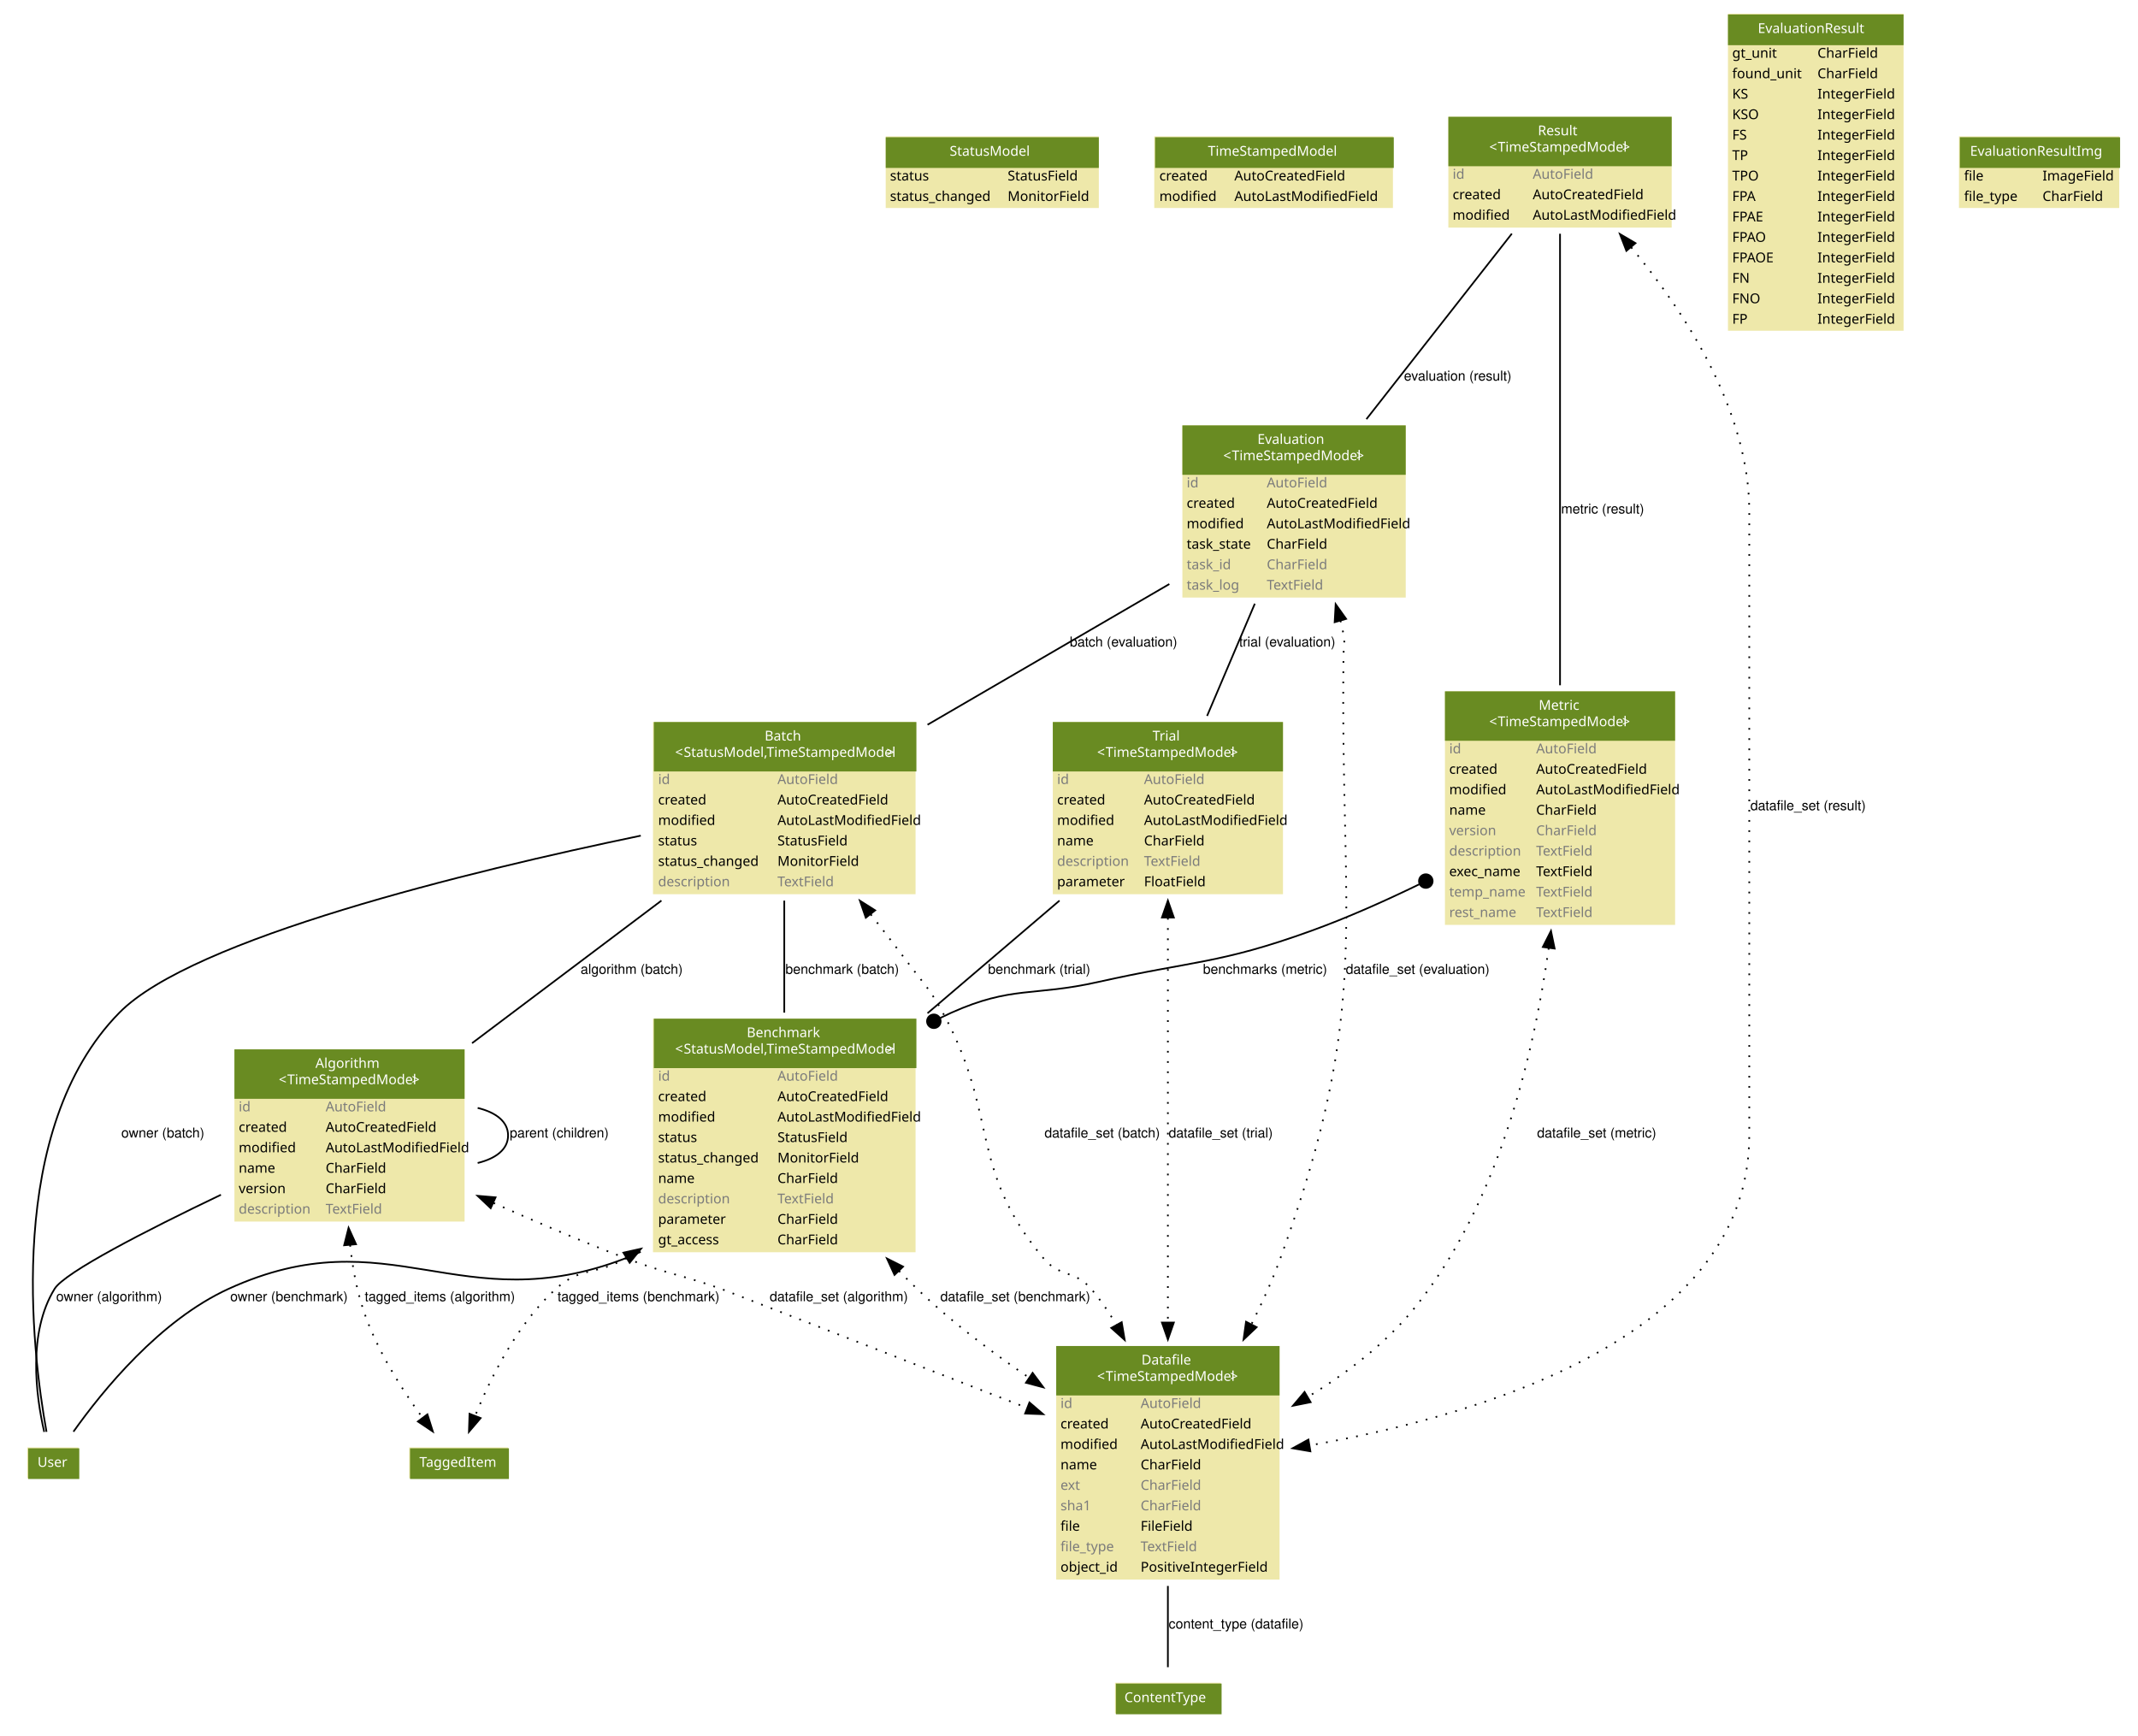
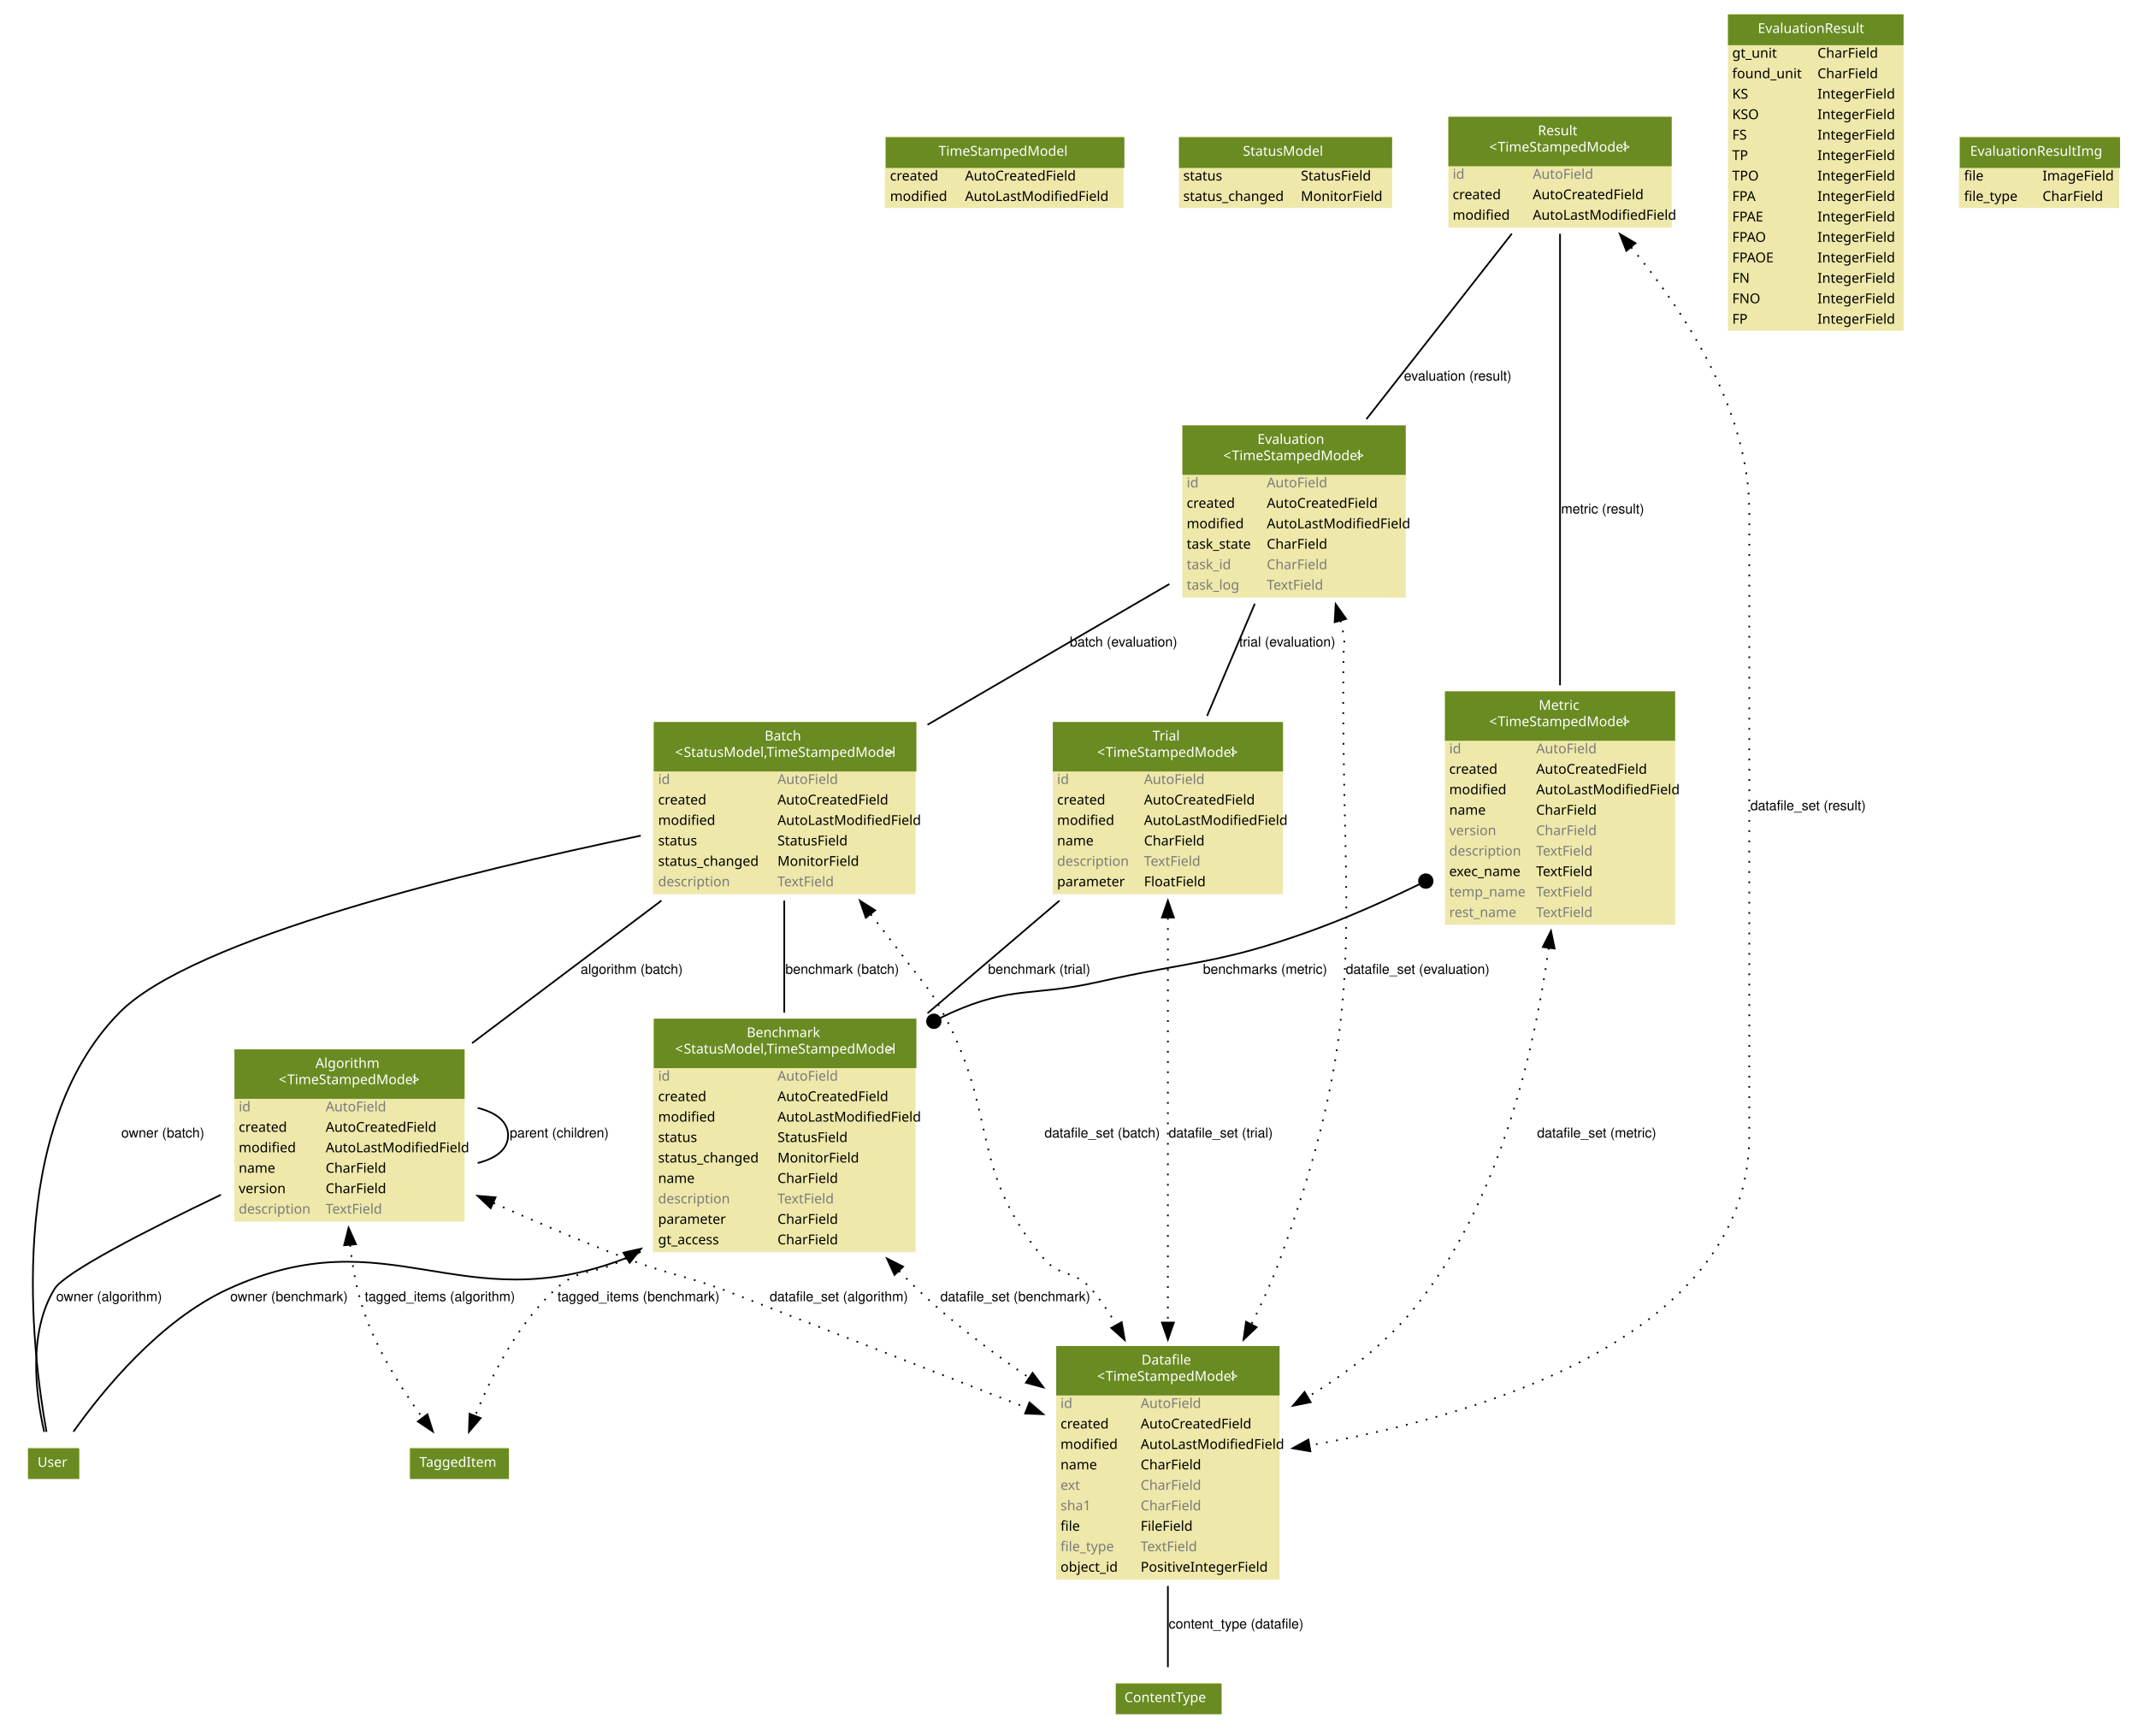
<svg xmlns="http://www.w3.org/2000/svg" width="1254pt" height="1018pt" viewBox="0.00 0.00 1254.00 1018.00">
  <g id="graph1" class="graph" transform="scale(1 1) rotate(0) translate(4 1014)">
    <polygon fill="white" stroke="white" points="-4,5 -4,-1014 1251,-1014 1251,5 -4,5" />
    <g id="node1" class="node">
-       <polygon fill="palegoldenrod" stroke="palegoldenrod" points="516,-892.5 516,-933.5 640,-933.5 640,-892.5 516,-892.5" />
-       <polygon fill="#698b22" stroke="#698b22" points="516,-916 516,-933 640,-933 640,-916 516,-916" />
-       <text text-anchor="start" x="553" y="-922.633" font-family="Helvetica Bold" font-size="8.00" fill="white">StatusModel</text>
-       <text text-anchor="start" x="518" y="-908.133" font-family="Helvetica Bold" font-size="8.00">status</text>
-       <text text-anchor="start" x="587" y="-908.133" font-family="Helvetica Bold" font-size="8.00">StatusField</text>
-       <text text-anchor="start" x="518" y="-896.133" font-family="Helvetica Bold" font-size="8.00">status_changed</text>
-       <text text-anchor="start" x="587" y="-896.133" font-family="Helvetica Bold" font-size="8.00">MonitorField</text>
+       <polygon fill="palegoldenrod" stroke="palegoldenrod" points="515.5,-892.5 515.5,-933.5 654.5,-933.5 654.5,-892.5 515.5,-892.5" />
+       <polygon fill="#698b22" stroke="#698b22" points="516,-916 516,-933 655,-933 655,-916 516,-916" />
+       <text text-anchor="start" x="546.5" y="-922.633" font-family="Helvetica Bold" font-size="8.00" fill="white">TimeStampedModel</text>
+       <text text-anchor="start" x="518" y="-908.133" font-family="Helvetica Bold" font-size="8.00">created</text>
+       <text text-anchor="start" x="562" y="-908.133" font-family="Helvetica Bold" font-size="8.00">AutoCreatedField</text>
+       <text text-anchor="start" x="518" y="-896.133" font-family="Helvetica Bold" font-size="8.00">modified</text>
+       <text text-anchor="start" x="562" y="-896.133" font-family="Helvetica Bold" font-size="8.00">AutoLastModifiedField</text>
    </g>
    <g id="node2" class="node">
-       <polygon fill="palegoldenrod" stroke="palegoldenrod" points="673.5,-892.5 673.5,-933.5 812.5,-933.5 812.5,-892.5 673.5,-892.5" />
-       <polygon fill="#698b22" stroke="#698b22" points="674,-916 674,-933 813,-933 813,-916 674,-916" />
-       <text text-anchor="start" x="704.5" y="-922.633" font-family="Helvetica Bold" font-size="8.00" fill="white">TimeStampedModel</text>
-       <text text-anchor="start" x="676" y="-908.133" font-family="Helvetica Bold" font-size="8.00">created</text>
-       <text text-anchor="start" x="720" y="-908.133" font-family="Helvetica Bold" font-size="8.00">AutoCreatedField</text>
-       <text text-anchor="start" x="676" y="-896.133" font-family="Helvetica Bold" font-size="8.00">modified</text>
-       <text text-anchor="start" x="720" y="-896.133" font-family="Helvetica Bold" font-size="8.00">AutoLastModifiedField</text>
+       <polygon fill="palegoldenrod" stroke="palegoldenrod" points="688,-892.5 688,-933.5 812,-933.5 812,-892.5 688,-892.5" />
+       <polygon fill="#698b22" stroke="#698b22" points="688,-916 688,-933 812,-933 812,-916 688,-916" />
+       <text text-anchor="start" x="725" y="-922.633" font-family="Helvetica Bold" font-size="8.00" fill="white">StatusModel</text>
+       <text text-anchor="start" x="690" y="-908.133" font-family="Helvetica Bold" font-size="8.00">status</text>
+       <text text-anchor="start" x="759" y="-908.133" font-family="Helvetica Bold" font-size="8.00">StatusField</text>
+       <text text-anchor="start" x="690" y="-896.133" font-family="Helvetica Bold" font-size="8.00">status_changed</text>
+       <text text-anchor="start" x="759" y="-896.133" font-family="Helvetica Bold" font-size="8.00">MonitorField</text>
    </g>
    <g id="node3" class="node">
      <polygon fill="palegoldenrod" stroke="palegoldenrod" points="134,-298 134,-398 268,-398 268,-298 134,-298" />
      <polygon fill="#698b22" stroke="#698b22" points="134,-370 134,-398 268,-398 268,-370 134,-370" />
      <text text-anchor="start" x="181" y="-387.633" font-family="Helvetica Bold" font-size="8.00" fill="white">Algorithm</text>
      <text text-anchor="start" x="159.5" y="-378.033" font-family="Helvetica Bold" font-size="8.00" fill="white">&lt;</text>
      <text text-anchor="start" x="164.5" y="-378.033" font-family="Helvetica Italic" font-size="8.00" fill="white">TimeStampedModel</text>
      <text text-anchor="start" x="237.5" y="-378.033" font-family="Helvetica Bold" font-size="8.00" fill="white">&gt;</text>
      <text text-anchor="start" x="136" y="-362.133" font-family="Helvetica Bold" font-size="8.00" fill="#7b7b7b">id</text>
      <text text-anchor="start" x="187" y="-362.133" font-family="Helvetica Bold" font-size="8.00" fill="#7b7b7b">AutoField</text>
      <text text-anchor="start" x="136" y="-350.133" font-family="Helvetica Italic" font-size="8.00">created</text>
      <text text-anchor="start" x="187" y="-350.133" font-family="Helvetica Italic" font-size="8.00">AutoCreatedField</text>
      <text text-anchor="start" x="136" y="-338.133" font-family="Helvetica Italic" font-size="8.00">modified</text>
      <text text-anchor="start" x="187" y="-338.133" font-family="Helvetica Italic" font-size="8.00">AutoLastModifiedField</text>
      <text text-anchor="start" x="136" y="-326.133" font-family="Helvetica Bold" font-size="8.00">name</text>
      <text text-anchor="start" x="187" y="-326.133" font-family="Helvetica Bold" font-size="8.00">CharField</text>
      <text text-anchor="start" x="136" y="-314.133" font-family="Helvetica Bold" font-size="8.00">version</text>
      <text text-anchor="start" x="187" y="-314.133" font-family="Helvetica Bold" font-size="8.00">CharField</text>
      <text text-anchor="start" x="136" y="-302.133" font-family="Helvetica Bold" font-size="8.00" fill="#7b7b7b">description</text>
      <text text-anchor="start" x="187" y="-302.133" font-family="Helvetica Bold" font-size="8.00" fill="#7b7b7b">TextField</text>
    </g>
-     <g id="edge4" class="edge">
+     <g id="edge2" class="edge">
      <path fill="none" stroke="black" d="M276.17,-364.15C286.84,-361.54 294,-356.16 294,-348 294,-339.84 286.84,-334.46 276.17,-331.85" />
      <text text-anchor="middle" x="324" y="-346.8" font-family="Helvetica,sans-Serif" font-size="8.00">parent (children)</text>
    </g>
-     <g id="node4" class="node">
+     <g id="node5" class="node">
      <polygon fill="palegoldenrod" stroke="palegoldenrod" points="616,-88 616,-224 746,-224 746,-88 616,-88" />
      <polygon fill="#698b22" stroke="#698b22" points="616,-196 616,-224 746,-224 746,-196 616,-196" />
      <text text-anchor="start" x="665.5" y="-213.633" font-family="Helvetica Bold" font-size="8.00" fill="white">Datafile</text>
      <text text-anchor="start" x="639.5" y="-204.033" font-family="Helvetica Bold" font-size="8.00" fill="white">&lt;</text>
      <text text-anchor="start" x="644.5" y="-204.033" font-family="Helvetica Italic" font-size="8.00" fill="white">TimeStampedModel</text>
      <text text-anchor="start" x="717.5" y="-204.033" font-family="Helvetica Bold" font-size="8.00" fill="white">&gt;</text>
      <text text-anchor="start" x="618" y="-188.133" font-family="Helvetica Bold" font-size="8.00" fill="#7b7b7b">id</text>
      <text text-anchor="start" x="665" y="-188.133" font-family="Helvetica Bold" font-size="8.00" fill="#7b7b7b">AutoField</text>
      <text text-anchor="start" x="618" y="-176.133" font-family="Helvetica Italic" font-size="8.00">created</text>
      <text text-anchor="start" x="665" y="-176.133" font-family="Helvetica Italic" font-size="8.00">AutoCreatedField</text>
      <text text-anchor="start" x="618" y="-164.133" font-family="Helvetica Italic" font-size="8.00">modified</text>
      <text text-anchor="start" x="665" y="-164.133" font-family="Helvetica Italic" font-size="8.00">AutoLastModifiedField</text>
      <text text-anchor="start" x="618" y="-152.133" font-family="Helvetica Bold" font-size="8.00">name</text>
      <text text-anchor="start" x="665" y="-152.133" font-family="Helvetica Bold" font-size="8.00">CharField</text>
      <text text-anchor="start" x="618" y="-140.133" font-family="Helvetica Bold" font-size="8.00" fill="#7b7b7b">ext</text>
      <text text-anchor="start" x="665" y="-140.133" font-family="Helvetica Bold" font-size="8.00" fill="#7b7b7b">CharField</text>
      <text text-anchor="start" x="618" y="-128.133" font-family="Helvetica Bold" font-size="8.00" fill="#7b7b7b">sha1</text>
      <text text-anchor="start" x="665" y="-128.133" font-family="Helvetica Bold" font-size="8.00" fill="#7b7b7b">CharField</text>
      <text text-anchor="start" x="618" y="-116.133" font-family="Helvetica Bold" font-size="8.00">file</text>
      <text text-anchor="start" x="665" y="-116.133" font-family="Helvetica Bold" font-size="8.00">FileField</text>
      <text text-anchor="start" x="618" y="-104.133" font-family="Helvetica Bold" font-size="8.00" fill="#7b7b7b">file_type</text>
      <text text-anchor="start" x="665" y="-104.133" font-family="Helvetica Bold" font-size="8.00" fill="#7b7b7b">TextField</text>
      <text text-anchor="start" x="618" y="-92.133" font-family="Helvetica Bold" font-size="8.00">object_id</text>
      <text text-anchor="start" x="665" y="-92.133" font-family="Helvetica Bold" font-size="8.00">PositiveIntegerField</text>
    </g>
-     <g id="edge2" class="edge">
+     <g id="edge4" class="edge">
      <path fill="none" stroke="black" stroke-dasharray="1,5" d="M285.48,-308.4C310.23,-297.36 337.5,-285.73 363,-276 387.42,-266.68 394.36,-266.75 419,-258 421.29,-257.19 522.35,-217.83 598.26,-188.25" />
      <polygon fill="black" stroke="black" points="283.811,-305.313 276.12,-312.6 286.676,-311.699 283.811,-305.313" />
      <polygon fill="black" stroke="black" points="599.805,-191.404 607.85,-184.51 597.262,-184.883 599.805,-191.404" />
      <text text-anchor="middle" x="488" y="-250.8" font-family="Helvetica,sans-Serif" font-size="8.00">datafile_set (algorithm)</text>
    </g>
    <g id="node7" class="node">
-       <polygon fill="palegoldenrod" stroke="palegoldenrod" points="12.5,-147.5 12.5,-164.5 41.5,-164.5 41.5,-147.5 12.5,-147.5" />
-       <polygon fill="#698b22" stroke="#698b22" points="13,-147 13,-164 42,-164 42,-147 13,-147" />
-       <text text-anchor="start" x="18" y="-153.633" font-family="Helvetica Bold" font-size="8.00" fill="white">User</text>
-     </g>
-     <g id="edge6" class="edge">
-       <path fill="none" stroke="black" d="M125.59,-313.21C81.76,-292.23 33.977,-267.74 28,-258 12.253,-232.34 16.979,-195.78 21.931,-174.11" />
-       <text text-anchor="middle" x="60" y="-250.8" font-family="Helvetica,sans-Serif" font-size="8.00">owner (algorithm)</text>
-     </g>
-     <g id="node9" class="node">
      <polygon fill="palegoldenrod" stroke="palegoldenrod" points="236.5,-147.5 236.5,-164.5 293.5,-164.5 293.5,-147.5 236.5,-147.5" />
      <polygon fill="#698b22" stroke="#698b22" points="237,-147 237,-164 294,-164 294,-147 237,-147" />
      <text text-anchor="start" x="242" y="-153.633" font-family="Helvetica Bold" font-size="8.00" fill="white">TaggedItem</text>
    </g>
-     <g id="edge8" class="edge">
+     <g id="edge6" class="edge">
      <path fill="none" stroke="black" stroke-dasharray="1,5" d="M201.35,-283.75C202.72,-271.02 205.08,-257.92 209,-246 216.58,-222.92 231.23,-199.72 243.65,-182.65" />
      <polygon fill="black" stroke="black" points="197.851,-283.579 200.45,-293.85 204.824,-284.2 197.851,-283.579" />
      <polygon fill="black" stroke="black" points="246.696,-184.422 249.89,-174.32 241.093,-180.225 246.696,-184.422" />
      <text text-anchor="middle" x="254" y="-250.8" font-family="Helvetica,sans-Serif" font-size="8.00">tagged_items (algorithm)</text>
+     </g>
+     <g id="node9" class="node">
+       <polygon fill="palegoldenrod" stroke="palegoldenrod" points="12.5,-147.5 12.5,-164.5 41.5,-164.5 41.5,-147.5 12.5,-147.5" />
+       <polygon fill="#698b22" stroke="#698b22" points="13,-147 13,-164 42,-164 42,-147 13,-147" />
+       <text text-anchor="start" x="18" y="-153.633" font-family="Helvetica Bold" font-size="8.00" fill="white">User</text>
+     </g>
+     <g id="edge8" class="edge">
+       <path fill="none" stroke="black" d="M125.59,-313.21C81.76,-292.23 33.977,-267.74 28,-258 12.253,-232.34 16.979,-195.78 21.931,-174.11" />
+       <text text-anchor="middle" x="60" y="-250.8" font-family="Helvetica,sans-Serif" font-size="8.00">owner (algorithm)</text>
    </g>
    <g id="node11" class="node">
      <polygon fill="palegoldenrod" stroke="palegoldenrod" points="650.5,-9.5 650.5,-26.5 711.5,-26.5 711.5,-9.5 650.5,-9.5" />
      <polygon fill="#698b22" stroke="#698b22" points="651,-9 651,-26 712,-26 712,-9 651,-9" />
      <text text-anchor="start" x="655.5" y="-15.633" font-family="Helvetica Bold" font-size="8.00" fill="white">ContentType</text>
    </g>
    <g id="edge10" class="edge">
      <path fill="none" stroke="black" d="M681,-83.767C681,-66.029 681,-48.576 681,-36.112" />
      <text text-anchor="middle" x="721" y="-58.8" font-family="Helvetica,sans-Serif" font-size="8.00">content_type (datafile)</text>
    </g>
    <g id="node13" class="node">
      <polygon fill="palegoldenrod" stroke="palegoldenrod" points="379.5,-280 379.5,-416 532.5,-416 532.5,-280 379.5,-280" />
      <polygon fill="#698b22" stroke="#698b22" points="380,-388 380,-416 533,-416 533,-388 380,-388" />
      <text text-anchor="start" x="434" y="-405.633" font-family="Helvetica Bold" font-size="8.00" fill="white">Benchmark</text>
      <text text-anchor="start" x="392" y="-396.033" font-family="Helvetica Bold" font-size="8.00" fill="white">&lt;</text>
      <text text-anchor="start" x="397" y="-396.033" font-family="Helvetica Italic" font-size="8.00" fill="white">StatusModel,TimeStampedModel</text>
      <text text-anchor="start" x="516" y="-396.033" font-family="Helvetica Bold" font-size="8.00" fill="white">&gt;</text>
      <text text-anchor="start" x="382" y="-380.133" font-family="Helvetica Bold" font-size="8.00" fill="#7b7b7b">id</text>
      <text text-anchor="start" x="452" y="-380.133" font-family="Helvetica Bold" font-size="8.00" fill="#7b7b7b">AutoField</text>
      <text text-anchor="start" x="382" y="-368.133" font-family="Helvetica Italic" font-size="8.00">created</text>
      <text text-anchor="start" x="452" y="-368.133" font-family="Helvetica Italic" font-size="8.00">AutoCreatedField</text>
      <text text-anchor="start" x="382" y="-356.133" font-family="Helvetica Italic" font-size="8.00">modified</text>
      <text text-anchor="start" x="452" y="-356.133" font-family="Helvetica Italic" font-size="8.00">AutoLastModifiedField</text>
      <text text-anchor="start" x="382" y="-344.133" font-family="Helvetica Italic" font-size="8.00">status</text>
      <text text-anchor="start" x="452" y="-344.133" font-family="Helvetica Italic" font-size="8.00">StatusField</text>
      <text text-anchor="start" x="382" y="-332.133" font-family="Helvetica Italic" font-size="8.00">status_changed</text>
      <text text-anchor="start" x="452" y="-332.133" font-family="Helvetica Italic" font-size="8.00">MonitorField</text>
      <text text-anchor="start" x="382" y="-320.133" font-family="Helvetica Bold" font-size="8.00">name</text>
      <text text-anchor="start" x="452" y="-320.133" font-family="Helvetica Bold" font-size="8.00">CharField</text>
      <text text-anchor="start" x="382" y="-308.133" font-family="Helvetica Bold" font-size="8.00" fill="#7b7b7b">description</text>
      <text text-anchor="start" x="452" y="-308.133" font-family="Helvetica Bold" font-size="8.00" fill="#7b7b7b">TextField</text>
      <text text-anchor="start" x="382" y="-296.133" font-family="Helvetica Bold" font-size="8.00">parameter</text>
      <text text-anchor="start" x="452" y="-296.133" font-family="Helvetica Bold" font-size="8.00">CharField</text>
      <text text-anchor="start" x="382" y="-284.133" font-family="Helvetica Bold" font-size="8.00">gt_access</text>
      <text text-anchor="start" x="452" y="-284.133" font-family="Helvetica Bold" font-size="8.00">CharField</text>
    </g>
    <g id="edge12" class="edge">
      <path fill="none" stroke="black" stroke-dasharray="1,5" d="M523.26,-268.54C530.99,-260.65 538.99,-252.98 547,-246 563.07,-232 581.41,-218.37 599.27,-206.13" />
      <polygon fill="black" stroke="black" points="520.652,-266.202 516.23,-275.83 525.691,-271.061 520.652,-266.202" />
      <polygon fill="black" stroke="black" points="601.657,-208.741 607.98,-200.24 597.736,-202.942 601.657,-208.741" />
      <text text-anchor="middle" x="591.5" y="-250.8" font-family="Helvetica,sans-Serif" font-size="8.00">datafile_set (benchmark)</text>
    </g>
    <g id="edge14" class="edge">
-       <path fill="none" stroke="black" d="M371.8,-279.77C368.89,-278.4 365.95,-277.14 363,-276 266.09,-238.64 224.46,-301.19 130,-258 89.717,-239.58 56.14,-198.28 39.088,-174.26" />
-       <text text-anchor="middle" x="165.5" y="-250.8" font-family="Helvetica,sans-Serif" font-size="8.00">owner (benchmark)</text>
-     </g>
-     <g id="edge16" class="edge">
      <path fill="none" stroke="black" stroke-dasharray="1,5" d="M363.28,-276.17C363.19,-276.11 363.09,-276.06 363,-276 345.89,-265.83 336.73,-271.38 322,-258 299.5,-237.56 283.81,-206.11 274.67,-183.54" />
      <polygon fill="black" stroke="black" points="361.634,-279.267 371.98,-281.55 365.316,-273.314 361.634,-279.267" />
      <polygon fill="black" stroke="black" points="277.913,-182.223 271.04,-174.16 271.385,-184.749 277.913,-182.223" />
      <text text-anchor="middle" x="370.5" y="-250.8" font-family="Helvetica,sans-Serif" font-size="8.00">tagged_items (benchmark)</text>
+     </g>
+     <g id="edge16" class="edge">
+       <path fill="none" stroke="black" d="M371.8,-279.77C368.89,-278.4 365.95,-277.14 363,-276 266.09,-238.64 224.46,-301.19 130,-258 89.717,-239.58 56.14,-198.28 39.088,-174.26" />
+       <text text-anchor="middle" x="165.5" y="-250.8" font-family="Helvetica,sans-Serif" font-size="8.00">owner (benchmark)</text>
    </g>
    <g id="node17" class="node">
      <polygon fill="palegoldenrod" stroke="palegoldenrod" points="614,-490 614,-590 748,-590 748,-490 614,-490" />
      <polygon fill="#698b22" stroke="#698b22" points="614,-562 614,-590 748,-590 748,-562 614,-562" />
      <text text-anchor="start" x="672" y="-579.633" font-family="Helvetica Bold" font-size="8.00" fill="white">Trial</text>
      <text text-anchor="start" x="639.5" y="-570.033" font-family="Helvetica Bold" font-size="8.00" fill="white">&lt;</text>
      <text text-anchor="start" x="644.5" y="-570.033" font-family="Helvetica Italic" font-size="8.00" fill="white">TimeStampedModel</text>
      <text text-anchor="start" x="717.5" y="-570.033" font-family="Helvetica Bold" font-size="8.00" fill="white">&gt;</text>
      <text text-anchor="start" x="616" y="-554.133" font-family="Helvetica Bold" font-size="8.00" fill="#7b7b7b">id</text>
      <text text-anchor="start" x="667" y="-554.133" font-family="Helvetica Bold" font-size="8.00" fill="#7b7b7b">AutoField</text>
      <text text-anchor="start" x="616" y="-542.133" font-family="Helvetica Italic" font-size="8.00">created</text>
      <text text-anchor="start" x="667" y="-542.133" font-family="Helvetica Italic" font-size="8.00">AutoCreatedField</text>
      <text text-anchor="start" x="616" y="-530.133" font-family="Helvetica Italic" font-size="8.00">modified</text>
      <text text-anchor="start" x="667" y="-530.133" font-family="Helvetica Italic" font-size="8.00">AutoLastModifiedField</text>
      <text text-anchor="start" x="616" y="-518.133" font-family="Helvetica Bold" font-size="8.00">name</text>
      <text text-anchor="start" x="667" y="-518.133" font-family="Helvetica Bold" font-size="8.00">CharField</text>
      <text text-anchor="start" x="616" y="-506.133" font-family="Helvetica Bold" font-size="8.00" fill="#7b7b7b">description</text>
      <text text-anchor="start" x="667" y="-506.133" font-family="Helvetica Bold" font-size="8.00" fill="#7b7b7b">TextField</text>
      <text text-anchor="start" x="616" y="-494.133" font-family="Helvetica Bold" font-size="8.00">parameter</text>
      <text text-anchor="start" x="667" y="-494.133" font-family="Helvetica Bold" font-size="8.00">FloatField</text>
    </g>
    <g id="edge18" class="edge">
      <path fill="none" stroke="black" stroke-dasharray="1,5" d="M681,-475.59C681,-410.44 681,-309.49 681,-238.51" />
      <polygon fill="black" stroke="black" points="677.5,-475.8 681,-485.8 684.5,-475.8 677.5,-475.8" />
      <polygon fill="black" stroke="black" points="684.5,-238.27 681,-228.27 677.5,-238.27 684.5,-238.27" />
      <text text-anchor="middle" x="712" y="-346.8" font-family="Helvetica,sans-Serif" font-size="8.00">datafile_set (trial)</text>
    </g>
    <g id="edge20" class="edge">
      <path fill="none" stroke="black" d="M617.43,-485.75C593.39,-465.24 565.64,-441.56 540.01,-419.69" />
      <text text-anchor="middle" x="605.5" y="-442.8" font-family="Helvetica,sans-Serif" font-size="8.00">benchmark (trial)</text>
    </g>
    <g id="node20" class="node">
      <polygon fill="palegoldenrod" stroke="palegoldenrod" points="379.5,-490 379.5,-590 532.5,-590 532.5,-490 379.5,-490" />
      <polygon fill="#698b22" stroke="#698b22" points="380,-562 380,-590 533,-590 533,-562 380,-562" />
      <text text-anchor="start" x="444.5" y="-579.633" font-family="Helvetica Bold" font-size="8.00" fill="white">Batch</text>
      <text text-anchor="start" x="392" y="-570.033" font-family="Helvetica Bold" font-size="8.00" fill="white">&lt;</text>
      <text text-anchor="start" x="397" y="-570.033" font-family="Helvetica Italic" font-size="8.00" fill="white">StatusModel,TimeStampedModel</text>
      <text text-anchor="start" x="516" y="-570.033" font-family="Helvetica Bold" font-size="8.00" fill="white">&gt;</text>
      <text text-anchor="start" x="382" y="-554.133" font-family="Helvetica Bold" font-size="8.00" fill="#7b7b7b">id</text>
      <text text-anchor="start" x="452" y="-554.133" font-family="Helvetica Bold" font-size="8.00" fill="#7b7b7b">AutoField</text>
      <text text-anchor="start" x="382" y="-542.133" font-family="Helvetica Italic" font-size="8.00">created</text>
      <text text-anchor="start" x="452" y="-542.133" font-family="Helvetica Italic" font-size="8.00">AutoCreatedField</text>
      <text text-anchor="start" x="382" y="-530.133" font-family="Helvetica Italic" font-size="8.00">modified</text>
      <text text-anchor="start" x="452" y="-530.133" font-family="Helvetica Italic" font-size="8.00">AutoLastModifiedField</text>
      <text text-anchor="start" x="382" y="-518.133" font-family="Helvetica Italic" font-size="8.00">status</text>
      <text text-anchor="start" x="452" y="-518.133" font-family="Helvetica Italic" font-size="8.00">StatusField</text>
      <text text-anchor="start" x="382" y="-506.133" font-family="Helvetica Italic" font-size="8.00">status_changed</text>
      <text text-anchor="start" x="452" y="-506.133" font-family="Helvetica Italic" font-size="8.00">MonitorField</text>
      <text text-anchor="start" x="382" y="-494.133" font-family="Helvetica Bold" font-size="8.00" fill="#7b7b7b">description</text>
      <text text-anchor="start" x="452" y="-494.133" font-family="Helvetica Bold" font-size="8.00" fill="#7b7b7b">TextField</text>
    </g>
-     <g id="edge24" class="edge">
+     <g id="edge22" class="edge">
      <path fill="none" stroke="black" d="M383.95,-485.75C349.19,-459.58 307.61,-428.27 272.87,-402.12" />
      <text text-anchor="middle" x="366.5" y="-442.8" font-family="Helvetica,sans-Serif" font-size="8.00">algorithm (batch)</text>
    </g>
-     <g id="edge22" class="edge">
+     <g id="edge24" class="edge">
      <path fill="none" stroke="black" stroke-dasharray="1,5" d="M506.7,-477.69C513.94,-468.48 521.23,-459.04 528,-450 537.76,-436.97 541.2,-434.28 549,-420 582.15,-359.3 563.75,-329.16 608,-276 617.46,-264.63 626.39,-269.24 636,-258 641.47,-251.6 646.38,-244.44 650.76,-236.95" />
      <polygon fill="black" stroke="black" points="503.814,-475.697 500.35,-485.71 509.302,-480.043 503.814,-475.697" />
      <polygon fill="black" stroke="black" points="653.914,-238.478 655.67,-228.03 647.782,-235.103 653.914,-238.478" />
      <text text-anchor="middle" x="642.5" y="-346.8" font-family="Helvetica,sans-Serif" font-size="8.00">datafile_set (batch)</text>
    </g>
-     <g id="edge26" class="edge">
+     <g id="edge28" class="edge">
      <path fill="none" stroke="black" d="M371.83,-523.84C270.56,-502.78 108.79,-463.49 66,-420 -1.103,-351.81 14.674,-221.85 23.284,-174.15" />
      <text text-anchor="middle" x="91.5" y="-346.8" font-family="Helvetica,sans-Serif" font-size="8.00">owner (batch)</text>
    </g>
-     <g id="edge28" class="edge">
+     <g id="edge26" class="edge">
      <path fill="none" stroke="black" d="M456,-485.75C456,-465.35 456,-441.82 456,-420.04" />
      <text text-anchor="middle" x="490" y="-442.8" font-family="Helvetica,sans-Serif" font-size="8.00">benchmark (batch)</text>
    </g>
    <g id="node25" class="node">
      <polygon fill="palegoldenrod" stroke="palegoldenrod" points="690,-664 690,-764 820,-764 820,-664 690,-664" />
      <polygon fill="#698b22" stroke="#698b22" points="690,-736 690,-764 820,-764 820,-736 690,-736" />
      <text text-anchor="start" x="733.5" y="-753.633" font-family="Helvetica Bold" font-size="8.00" fill="white">Evaluation</text>
      <text text-anchor="start" x="713.5" y="-744.033" font-family="Helvetica Bold" font-size="8.00" fill="white">&lt;</text>
      <text text-anchor="start" x="718.5" y="-744.033" font-family="Helvetica Italic" font-size="8.00" fill="white">TimeStampedModel</text>
      <text text-anchor="start" x="791.5" y="-744.033" font-family="Helvetica Bold" font-size="8.00" fill="white">&gt;</text>
      <text text-anchor="start" x="692" y="-728.133" font-family="Helvetica Bold" font-size="8.00" fill="#7b7b7b">id</text>
      <text text-anchor="start" x="739" y="-728.133" font-family="Helvetica Bold" font-size="8.00" fill="#7b7b7b">AutoField</text>
      <text text-anchor="start" x="692" y="-716.133" font-family="Helvetica Italic" font-size="8.00">created</text>
      <text text-anchor="start" x="739" y="-716.133" font-family="Helvetica Italic" font-size="8.00">AutoCreatedField</text>
      <text text-anchor="start" x="692" y="-704.133" font-family="Helvetica Italic" font-size="8.00">modified</text>
      <text text-anchor="start" x="739" y="-704.133" font-family="Helvetica Italic" font-size="8.00">AutoLastModifiedField</text>
      <text text-anchor="start" x="692" y="-692.133" font-family="Helvetica Bold" font-size="8.00">task_state</text>
      <text text-anchor="start" x="739" y="-692.133" font-family="Helvetica Bold" font-size="8.00">CharField</text>
      <text text-anchor="start" x="692" y="-680.133" font-family="Helvetica Bold" font-size="8.00" fill="#7b7b7b">task_id</text>
      <text text-anchor="start" x="739" y="-680.133" font-family="Helvetica Bold" font-size="8.00" fill="#7b7b7b">CharField</text>
      <text text-anchor="start" x="692" y="-668.133" font-family="Helvetica Bold" font-size="8.00" fill="#7b7b7b">task_log</text>
      <text text-anchor="start" x="739" y="-668.133" font-family="Helvetica Bold" font-size="8.00" fill="#7b7b7b">TextField</text>
    </g>
    <g id="edge30" class="edge">
      <path fill="none" stroke="black" stroke-dasharray="1,5" d="M782.2,-649.97C782.88,-647.3 783.49,-644.64 784,-642 785.01,-636.76 784.07,-635.33 784,-630 781.94,-471.82 801.08,-424.66 747,-276 742.32,-263.14 736.41,-250.01 730.06,-237.36" />
      <polygon fill="black" stroke="black" points="778.822,-649.051 779.4,-659.63 785.546,-651 778.822,-649.051" />
      <polygon fill="black" stroke="black" points="733.059,-235.539 725.37,-228.25 726.835,-238.743 733.059,-235.539" />
      <text text-anchor="middle" x="827.5" y="-442.8" font-family="Helvetica,sans-Serif" font-size="8.00">datafile_set (evaluation)</text>
    </g>
    <g id="edge32" class="edge">
      <path fill="none" stroke="black" d="M731.99,-659.9C723.08,-638.95 712.9,-615.01 703.99,-594.07" />
      <text text-anchor="middle" x="751" y="-634.8" font-family="Helvetica,sans-Serif" font-size="8.00">trial (evaluation)</text>
    </g>
    <g id="edge34" class="edge">
      <path fill="none" stroke="black" d="M681.86,-671.43C638.98,-646.48 584.65,-614.87 540.02,-588.9" />
      <text text-anchor="middle" x="655" y="-634.8" font-family="Helvetica,sans-Serif" font-size="8.00">batch (evaluation)</text>
    </g>
    <g id="node29" class="node">
      <polygon fill="palegoldenrod" stroke="palegoldenrod" points="844,-472 844,-608 978,-608 978,-472 844,-472" />
      <polygon fill="#698b22" stroke="#698b22" points="844,-580 844,-608 978,-608 978,-580 844,-580" />
      <text text-anchor="start" x="898.5" y="-597.633" font-family="Helvetica Bold" font-size="8.00" fill="white">Metric</text>
      <text text-anchor="start" x="869.5" y="-588.033" font-family="Helvetica Bold" font-size="8.00" fill="white">&lt;</text>
      <text text-anchor="start" x="874.5" y="-588.033" font-family="Helvetica Italic" font-size="8.00" fill="white">TimeStampedModel</text>
      <text text-anchor="start" x="947.5" y="-588.033" font-family="Helvetica Bold" font-size="8.00" fill="white">&gt;</text>
      <text text-anchor="start" x="846" y="-572.133" font-family="Helvetica Bold" font-size="8.00" fill="#7b7b7b">id</text>
      <text text-anchor="start" x="897" y="-572.133" font-family="Helvetica Bold" font-size="8.00" fill="#7b7b7b">AutoField</text>
      <text text-anchor="start" x="846" y="-560.133" font-family="Helvetica Italic" font-size="8.00">created</text>
      <text text-anchor="start" x="897" y="-560.133" font-family="Helvetica Italic" font-size="8.00">AutoCreatedField</text>
      <text text-anchor="start" x="846" y="-548.133" font-family="Helvetica Italic" font-size="8.00">modified</text>
      <text text-anchor="start" x="897" y="-548.133" font-family="Helvetica Italic" font-size="8.00">AutoLastModifiedField</text>
      <text text-anchor="start" x="846" y="-536.133" font-family="Helvetica Bold" font-size="8.00">name</text>
      <text text-anchor="start" x="897" y="-536.133" font-family="Helvetica Bold" font-size="8.00">CharField</text>
      <text text-anchor="start" x="846" y="-524.133" font-family="Helvetica Bold" font-size="8.00" fill="#7b7b7b">version</text>
      <text text-anchor="start" x="897" y="-524.133" font-family="Helvetica Bold" font-size="8.00" fill="#7b7b7b">CharField</text>
      <text text-anchor="start" x="846" y="-512.133" font-family="Helvetica Bold" font-size="8.00" fill="#7b7b7b">description</text>
      <text text-anchor="start" x="897" y="-512.133" font-family="Helvetica Bold" font-size="8.00" fill="#7b7b7b">TextField</text>
      <text text-anchor="start" x="846" y="-500.133" font-family="Helvetica Bold" font-size="8.00">exec_name</text>
      <text text-anchor="start" x="897" y="-500.133" font-family="Helvetica Bold" font-size="8.00">TextField</text>
      <text text-anchor="start" x="846" y="-488.133" font-family="Helvetica Bold" font-size="8.00" fill="#7b7b7b">temp_name</text>
      <text text-anchor="start" x="897" y="-488.133" font-family="Helvetica Bold" font-size="8.00" fill="#7b7b7b">TextField</text>
      <text text-anchor="start" x="846" y="-476.133" font-family="Helvetica Bold" font-size="8.00" fill="#7b7b7b">rest_name</text>
      <text text-anchor="start" x="897" y="-476.133" font-family="Helvetica Bold" font-size="8.00" fill="#7b7b7b">TextField</text>
    </g>
    <g id="edge36" class="edge">
      <path fill="none" stroke="black" stroke-dasharray="1,5" d="M904.36,-457.95C895.4,-394.06 874.37,-306.37 825,-246 808.28,-225.55 785.62,-208.39 763.23,-194.72" />
      <polygon fill="black" stroke="black" points="900.907,-458.536 905.69,-467.99 907.846,-457.617 900.907,-458.536" />
      <polygon fill="black" stroke="black" points="764.729,-191.54 754.34,-189.46 761.164,-197.564 764.729,-191.54" />
      <text text-anchor="middle" x="932.5" y="-346.8" font-family="Helvetica,sans-Serif" font-size="8.00">datafile_set (metric)</text>
    </g>
    <g id="edge38" class="edge">
      <path fill="none" stroke="black" d="M828.45,-495.32C808.09,-485.42 786.07,-475.62 765,-468 711.27,-448.58 695.74,-450.52 640,-438 601.9,-429.44 589.66,-435.92 554,-420 551.83,-419.03 549.66,-418.01 547.5,-416.94" />
      <ellipse fill="black" stroke="black" cx="832.281" cy="-497.204" rx="4" ry="4" />
      <ellipse fill="black" stroke="black" cx="543.728" cy="-414.977" rx="4" ry="4" />
      <text text-anchor="middle" x="738" y="-442.8" font-family="Helvetica,sans-Serif" font-size="8.00">benchmarks (metric)</text>
    </g>
    <g id="node32" class="node">
      <polygon fill="palegoldenrod" stroke="palegoldenrod" points="846,-881 846,-945 976,-945 976,-881 846,-881" />
      <polygon fill="#698b22" stroke="#698b22" points="846,-917 846,-945 976,-945 976,-917 846,-917" />
      <text text-anchor="start" x="898" y="-934.633" font-family="Helvetica Bold" font-size="8.00" fill="white">Result</text>
      <text text-anchor="start" x="869.5" y="-925.033" font-family="Helvetica Bold" font-size="8.00" fill="white">&lt;</text>
      <text text-anchor="start" x="874.5" y="-925.033" font-family="Helvetica Italic" font-size="8.00" fill="white">TimeStampedModel</text>
      <text text-anchor="start" x="947.5" y="-925.033" font-family="Helvetica Bold" font-size="8.00" fill="white">&gt;</text>
      <text text-anchor="start" x="848" y="-909.133" font-family="Helvetica Bold" font-size="8.00" fill="#7b7b7b">id</text>
      <text text-anchor="start" x="895" y="-909.133" font-family="Helvetica Bold" font-size="8.00" fill="#7b7b7b">AutoField</text>
      <text text-anchor="start" x="848" y="-897.133" font-family="Helvetica Italic" font-size="8.00">created</text>
      <text text-anchor="start" x="895" y="-897.133" font-family="Helvetica Italic" font-size="8.00">AutoCreatedField</text>
      <text text-anchor="start" x="848" y="-885.133" font-family="Helvetica Italic" font-size="8.00">modified</text>
      <text text-anchor="start" x="895" y="-885.133" font-family="Helvetica Italic" font-size="8.00">AutoLastModifiedField</text>
    </g>
-     <g id="edge40" class="edge">
+     <g id="edge42" class="edge">
      <path fill="none" stroke="black" stroke-dasharray="1,5" d="M952.73,-868.95C984.21,-830.98 1022,-773.09 1022,-714 1022,-714 1022,-714 1022,-348 1022,-229.98 864.98,-183.72 764.04,-166.18" />
      <polygon fill="black" stroke="black" points="949.921,-866.851 946.12,-876.74 955.259,-871.38 949.921,-866.851" />
      <polygon fill="black" stroke="black" points="764.591,-162.724 754.15,-164.52 763.433,-169.627 764.591,-162.724" />
      <text text-anchor="middle" x="1056.5" y="-538.8" font-family="Helvetica,sans-Serif" font-size="8.00">datafile_set (result)</text>
    </g>
    <g id="edge44" class="edge">
      <path fill="none" stroke="black" d="M882.75,-876.96C858.96,-846.61 824.56,-802.73 797.45,-768.15" />
      <text text-anchor="middle" x="851" y="-790.8" font-family="Helvetica,sans-Serif" font-size="8.00">evaluation (result)</text>
    </g>
-     <g id="edge42" class="edge">
+     <g id="edge40" class="edge">
      <path fill="none" stroke="black" d="M911,-876.9C911,-815.92 911,-691.44 911,-612.06" />
      <text text-anchor="middle" x="936" y="-712.8" font-family="Helvetica,sans-Serif" font-size="8.00">metric (result)</text>
    </g>
    <g id="node36" class="node">
      <polygon fill="palegoldenrod" stroke="palegoldenrod" points="1010,-820.5 1010,-1005.5 1112,-1005.5 1112,-820.5 1010,-820.5" />
      <polygon fill="#698b22" stroke="#698b22" points="1010,-988 1010,-1005 1112,-1005 1112,-988 1010,-988" />
      <text text-anchor="start" x="1027" y="-994.633" font-family="Helvetica Bold" font-size="8.00" fill="white">EvaluationResult</text>
      <text text-anchor="start" x="1012" y="-980.133" font-family="Helvetica Bold" font-size="8.00">gt_unit</text>
      <text text-anchor="start" x="1062" y="-980.133" font-family="Helvetica Bold" font-size="8.00">CharField</text>
      <text text-anchor="start" x="1012" y="-968.133" font-family="Helvetica Bold" font-size="8.00">found_unit</text>
      <text text-anchor="start" x="1062" y="-968.133" font-family="Helvetica Bold" font-size="8.00">CharField</text>
      <text text-anchor="start" x="1012" y="-956.133" font-family="Helvetica Bold" font-size="8.00">KS</text>
      <text text-anchor="start" x="1062" y="-956.133" font-family="Helvetica Bold" font-size="8.00">IntegerField</text>
      <text text-anchor="start" x="1012" y="-944.133" font-family="Helvetica Bold" font-size="8.00">KSO</text>
      <text text-anchor="start" x="1062" y="-944.133" font-family="Helvetica Bold" font-size="8.00">IntegerField</text>
      <text text-anchor="start" x="1012" y="-932.133" font-family="Helvetica Bold" font-size="8.00">FS</text>
      <text text-anchor="start" x="1062" y="-932.133" font-family="Helvetica Bold" font-size="8.00">IntegerField</text>
      <text text-anchor="start" x="1012" y="-920.133" font-family="Helvetica Bold" font-size="8.00">TP</text>
      <text text-anchor="start" x="1062" y="-920.133" font-family="Helvetica Bold" font-size="8.00">IntegerField</text>
      <text text-anchor="start" x="1012" y="-908.133" font-family="Helvetica Bold" font-size="8.00">TPO</text>
      <text text-anchor="start" x="1062" y="-908.133" font-family="Helvetica Bold" font-size="8.00">IntegerField</text>
      <text text-anchor="start" x="1012" y="-896.133" font-family="Helvetica Bold" font-size="8.00">FPA</text>
      <text text-anchor="start" x="1062" y="-896.133" font-family="Helvetica Bold" font-size="8.00">IntegerField</text>
      <text text-anchor="start" x="1012" y="-884.133" font-family="Helvetica Bold" font-size="8.00">FPAE</text>
      <text text-anchor="start" x="1062" y="-884.133" font-family="Helvetica Bold" font-size="8.00">IntegerField</text>
      <text text-anchor="start" x="1012" y="-872.133" font-family="Helvetica Bold" font-size="8.00">FPAO</text>
      <text text-anchor="start" x="1062" y="-872.133" font-family="Helvetica Bold" font-size="8.00">IntegerField</text>
      <text text-anchor="start" x="1012" y="-860.133" font-family="Helvetica Bold" font-size="8.00">FPAOE</text>
      <text text-anchor="start" x="1062" y="-860.133" font-family="Helvetica Bold" font-size="8.00">IntegerField</text>
      <text text-anchor="start" x="1012" y="-848.133" font-family="Helvetica Bold" font-size="8.00">FN</text>
      <text text-anchor="start" x="1062" y="-848.133" font-family="Helvetica Bold" font-size="8.00">IntegerField</text>
      <text text-anchor="start" x="1012" y="-836.133" font-family="Helvetica Bold" font-size="8.00">FNO</text>
      <text text-anchor="start" x="1062" y="-836.133" font-family="Helvetica Bold" font-size="8.00">IntegerField</text>
      <text text-anchor="start" x="1012" y="-824.133" font-family="Helvetica Bold" font-size="8.00">FP</text>
      <text text-anchor="start" x="1062" y="-824.133" font-family="Helvetica Bold" font-size="8.00">IntegerField</text>
    </g>
    <g id="node37" class="node">
      <polygon fill="palegoldenrod" stroke="palegoldenrod" points="1145.5,-892.5 1145.5,-933.5 1238.5,-933.5 1238.5,-892.5 1145.5,-892.5" />
      <polygon fill="#698b22" stroke="#698b22" points="1146,-916 1146,-933 1239,-933 1239,-916 1146,-916" />
      <text text-anchor="start" x="1151.5" y="-922.633" font-family="Helvetica Bold" font-size="8.00" fill="white">EvaluationResultImg</text>
      <text text-anchor="start" x="1148" y="-908.133" font-family="Helvetica Bold" font-size="8.00">file</text>
      <text text-anchor="start" x="1194" y="-908.133" font-family="Helvetica Bold" font-size="8.00">ImageField</text>
      <text text-anchor="start" x="1148" y="-896.133" font-family="Helvetica Bold" font-size="8.00">file_type</text>
      <text text-anchor="start" x="1194" y="-896.133" font-family="Helvetica Bold" font-size="8.00">CharField</text>
    </g>
  </g>
</svg>
